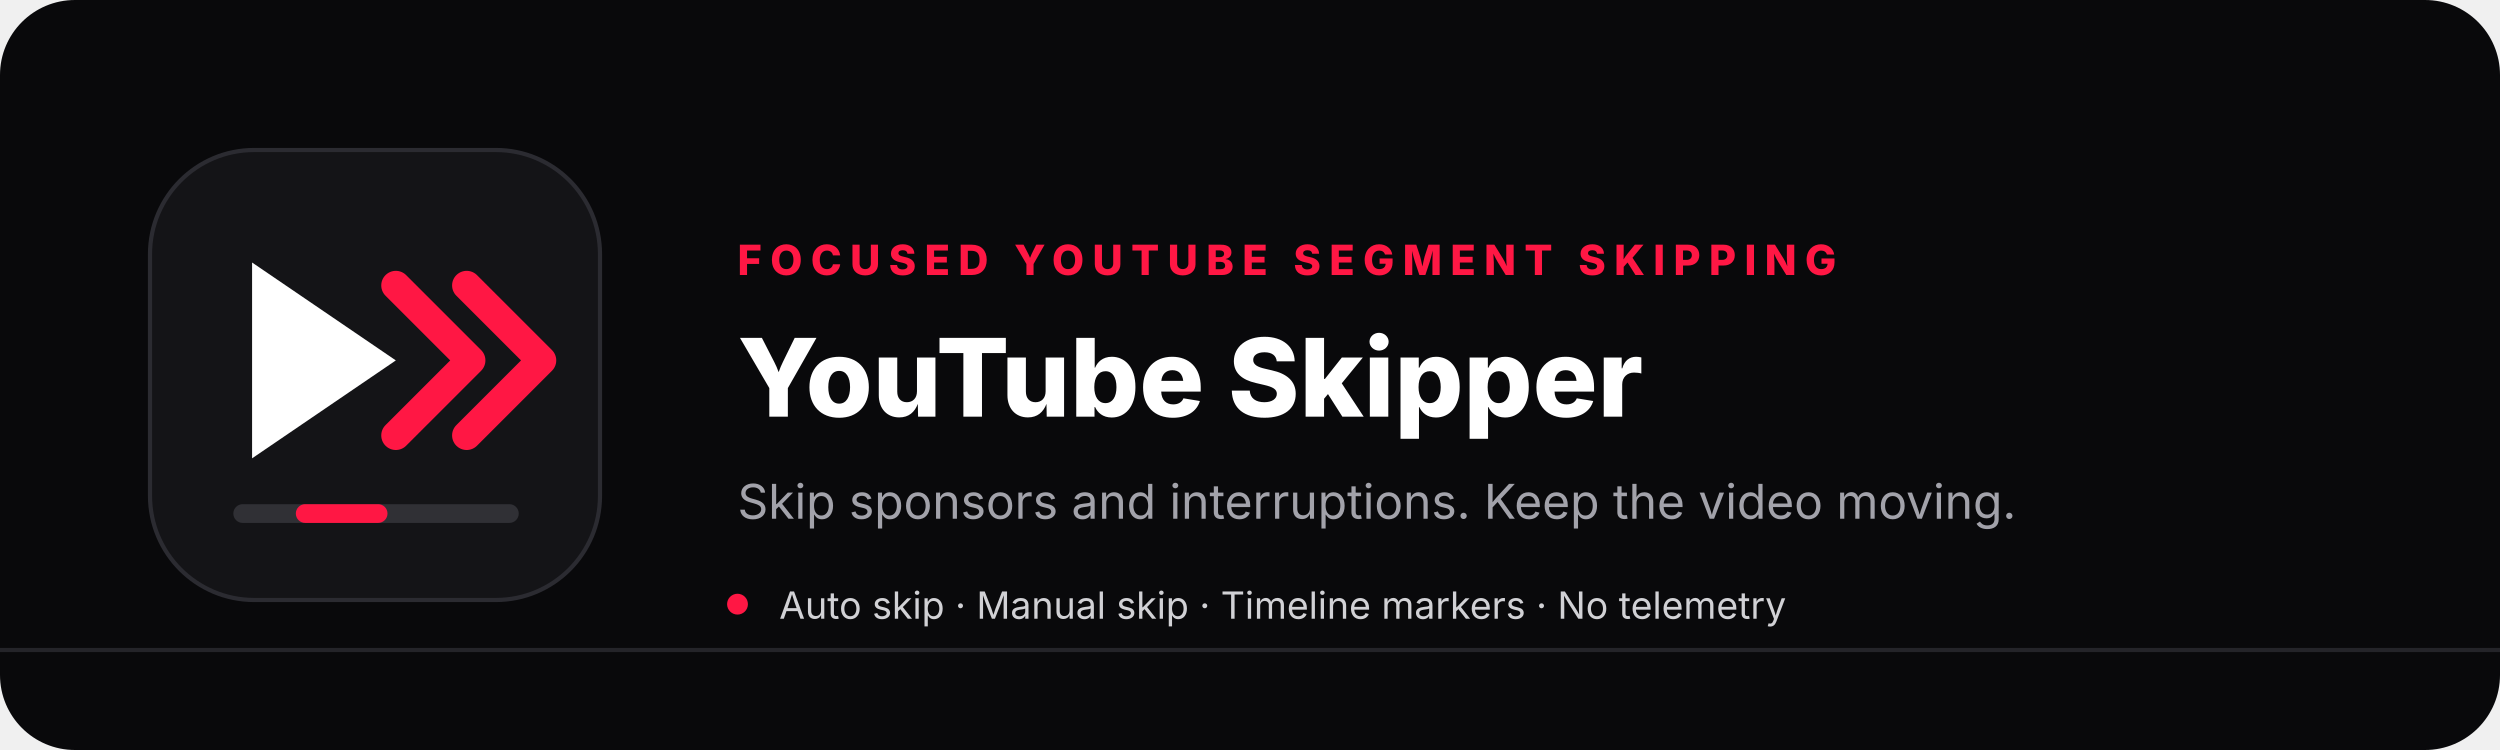
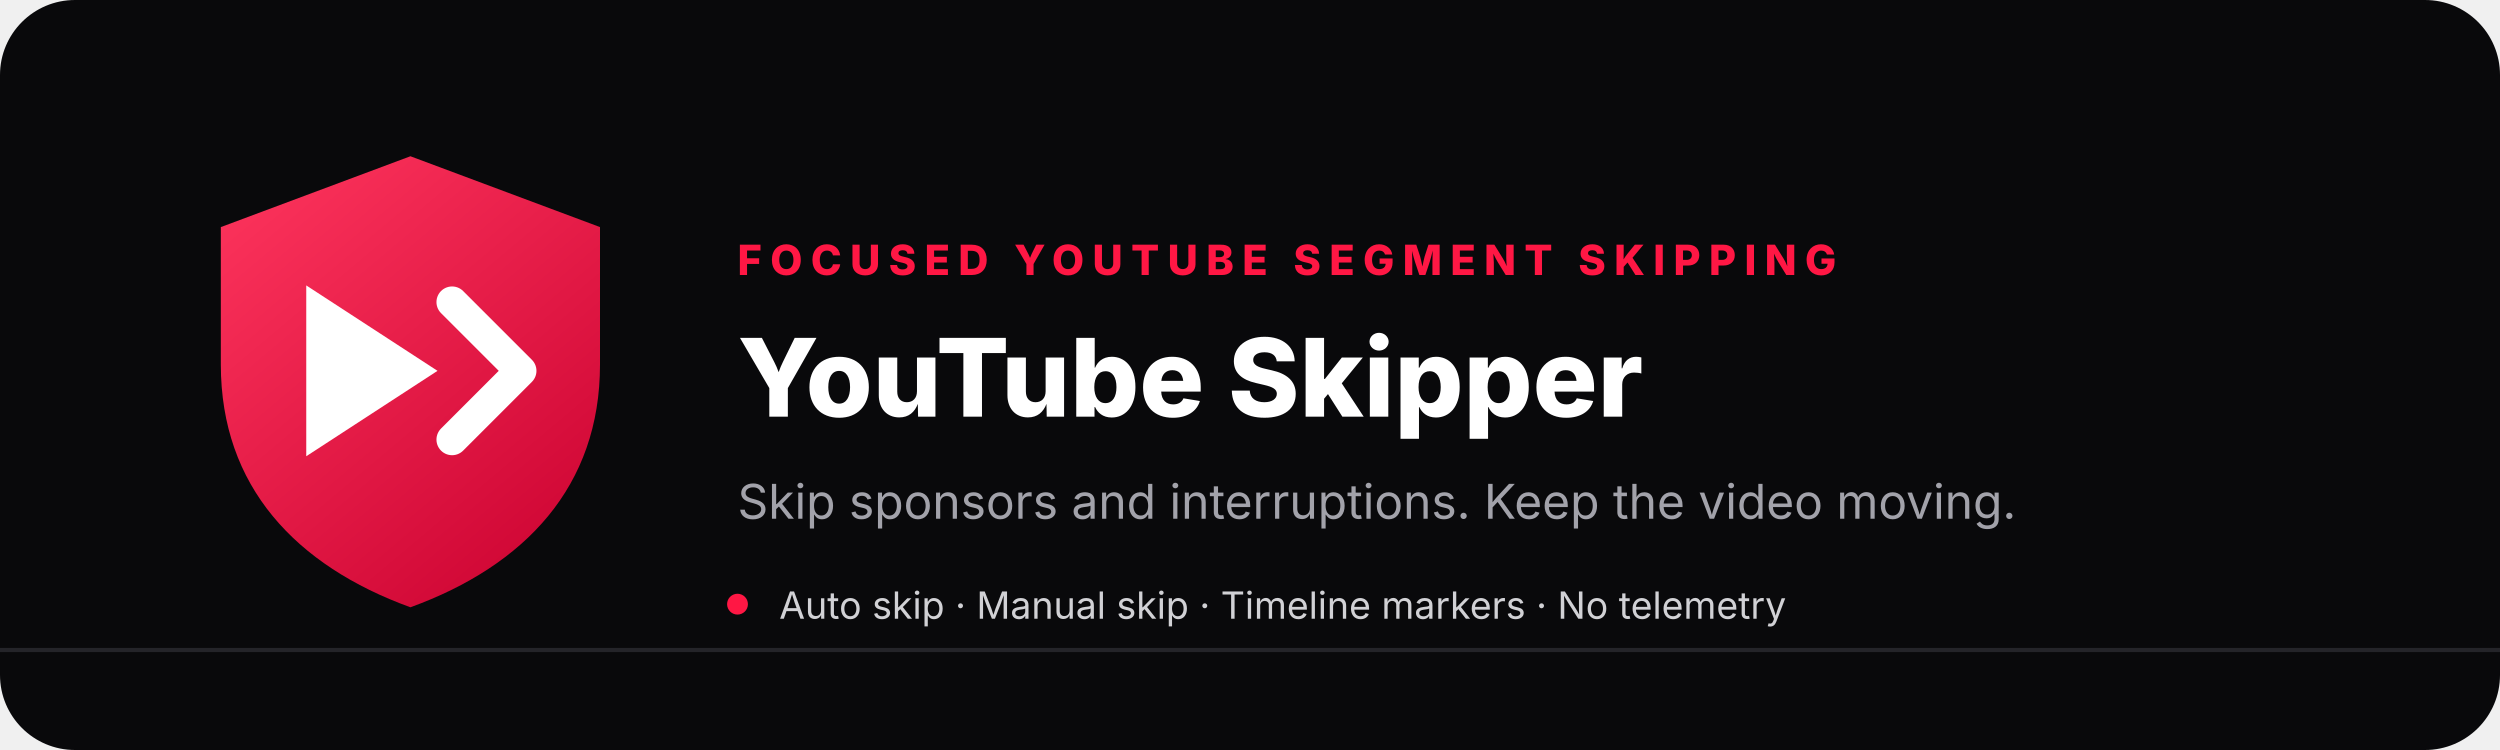
<svg xmlns="http://www.w3.org/2000/svg" viewBox="0 0 1200 360">
+   <defs>
+     <linearGradient id="shield" x1="74" y1="44" x2="438" y2="477" gradientUnits="userSpaceOnUse">
+       <stop stop-color="#ff365e" />
+       <stop offset="1" stop-color="#c9002f" />
+     </linearGradient>
+   </defs>
  <rect width="1200" height="360" rx="36" fill="#09090b" />
  <path d="M0 312H1200" stroke="#242429" stroke-width="2" />
-   <rect x="72" y="72" width="216" height="216" rx="50" fill="#141417" stroke="#2b2b31" stroke-width="2" />
-   <path d="M121 126V220L190 173Z" fill="#fff" />
-   <path d="M190 137 226 173 190 209M224 137 260 173 224 209" fill="none" stroke="#ff1744" stroke-width="14" stroke-linecap="round" stroke-linejoin="round" />
-   <rect x="112" y="242" width="137" height="9" rx="4.5" fill="#303035" />
-   <rect x="142" y="242" width="44" height="9" rx="4.5" fill="#ff1744" />
+   <g transform="translate(69 53) scale(.5)">
+     <path d="M256 44 438 112v132c0 117-72 193-182 233C146 437 74 361 74 244V112Z" fill="url(#shield)" />
+     <path d="M156 168v164l126-82Z" fill="#fff" />
+     <path d="m296 184 66 66-66 66" fill="none" stroke="#fff" stroke-width="30" stroke-linecap="round" stroke-linejoin="round" />
+   </g>
  <text x="354" y="132" fill="#ff1744" font-family="Inter,Segoe UI,Arial,sans-serif" font-size="20" font-weight="800" letter-spacing="4">FOCUSED YOUTUBE SEGMENT SKIPPING</text>
  <text x="354" y="200" fill="#fff" font-family="Inter,Segoe UI,Arial,sans-serif" font-size="52" font-weight="800">YouTube Skipper</text>
  <text x="354" y="249" fill="#a2a2aa" font-family="Inter,Segoe UI,Arial,sans-serif" font-size="23">Skip sponsors and interruptions. Keep the video moving.</text>
  <circle cx="354" cy="290" r="5" fill="#ff1744" />
  <text x="374" y="297" fill="#d1d1d5" font-family="Inter,Segoe UI,Arial,sans-serif" font-size="18">Auto skip · Manual skip · Timeline markers · No telemetry</text>
</svg>
